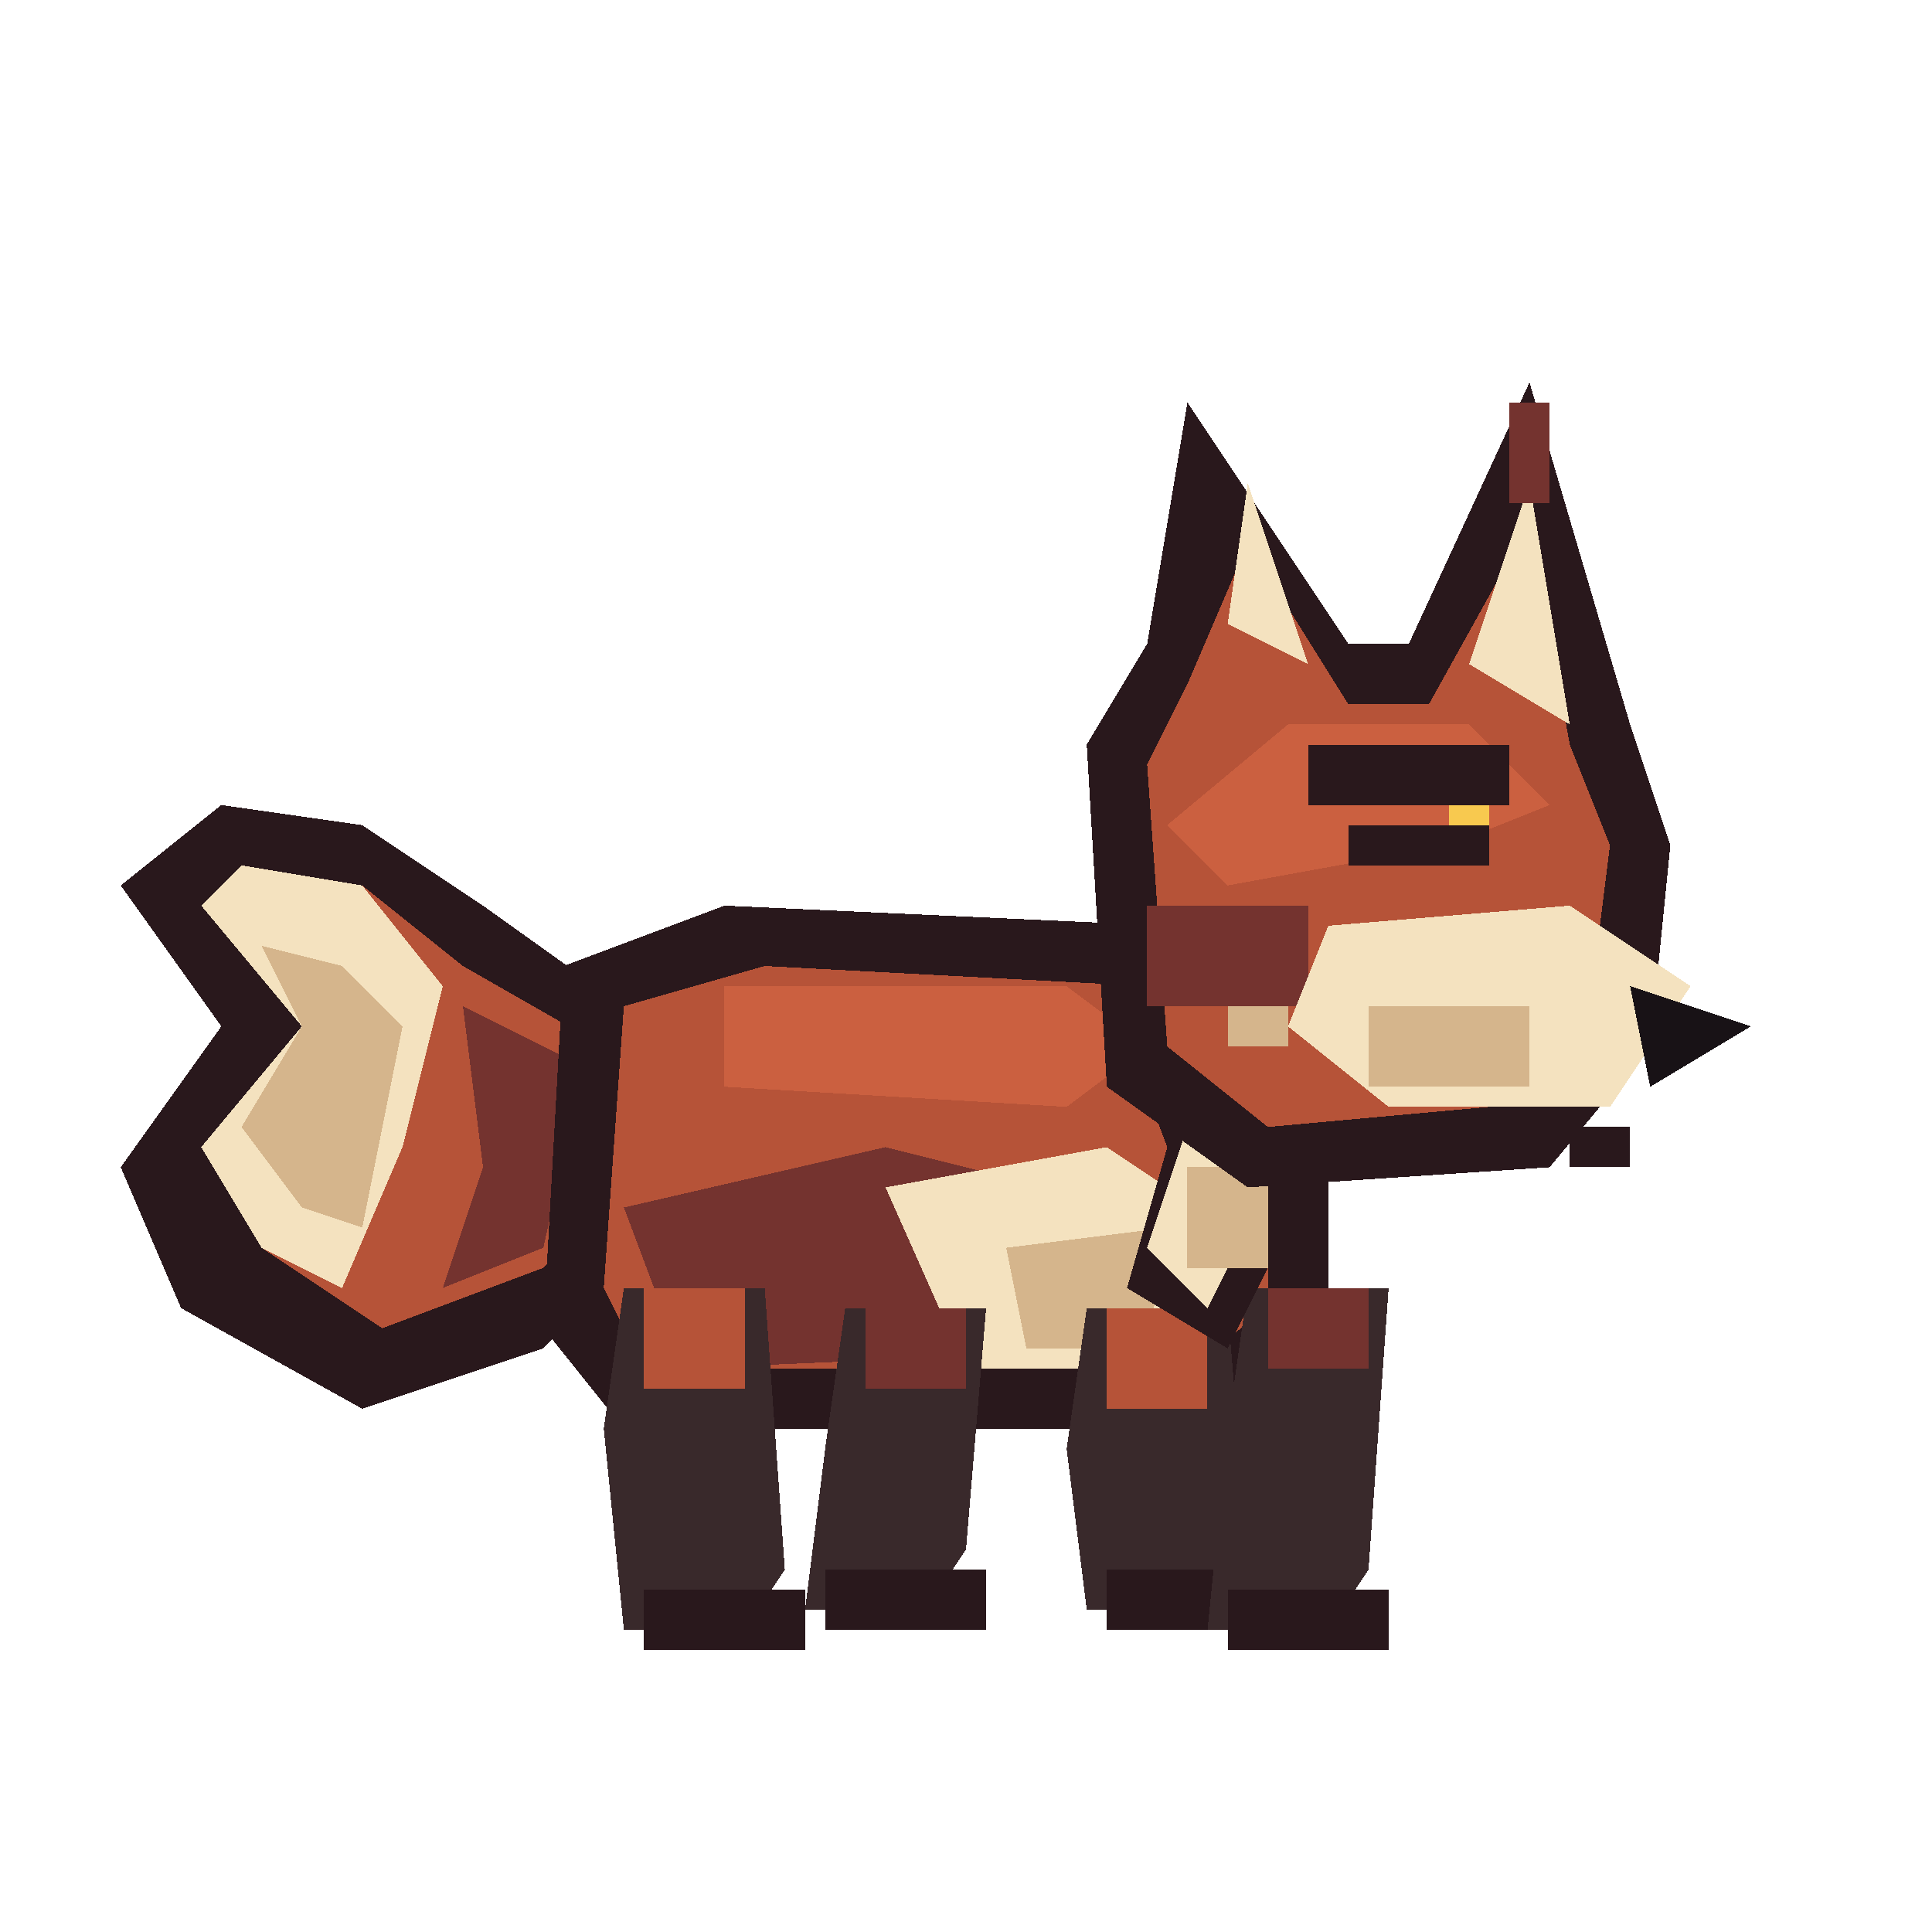
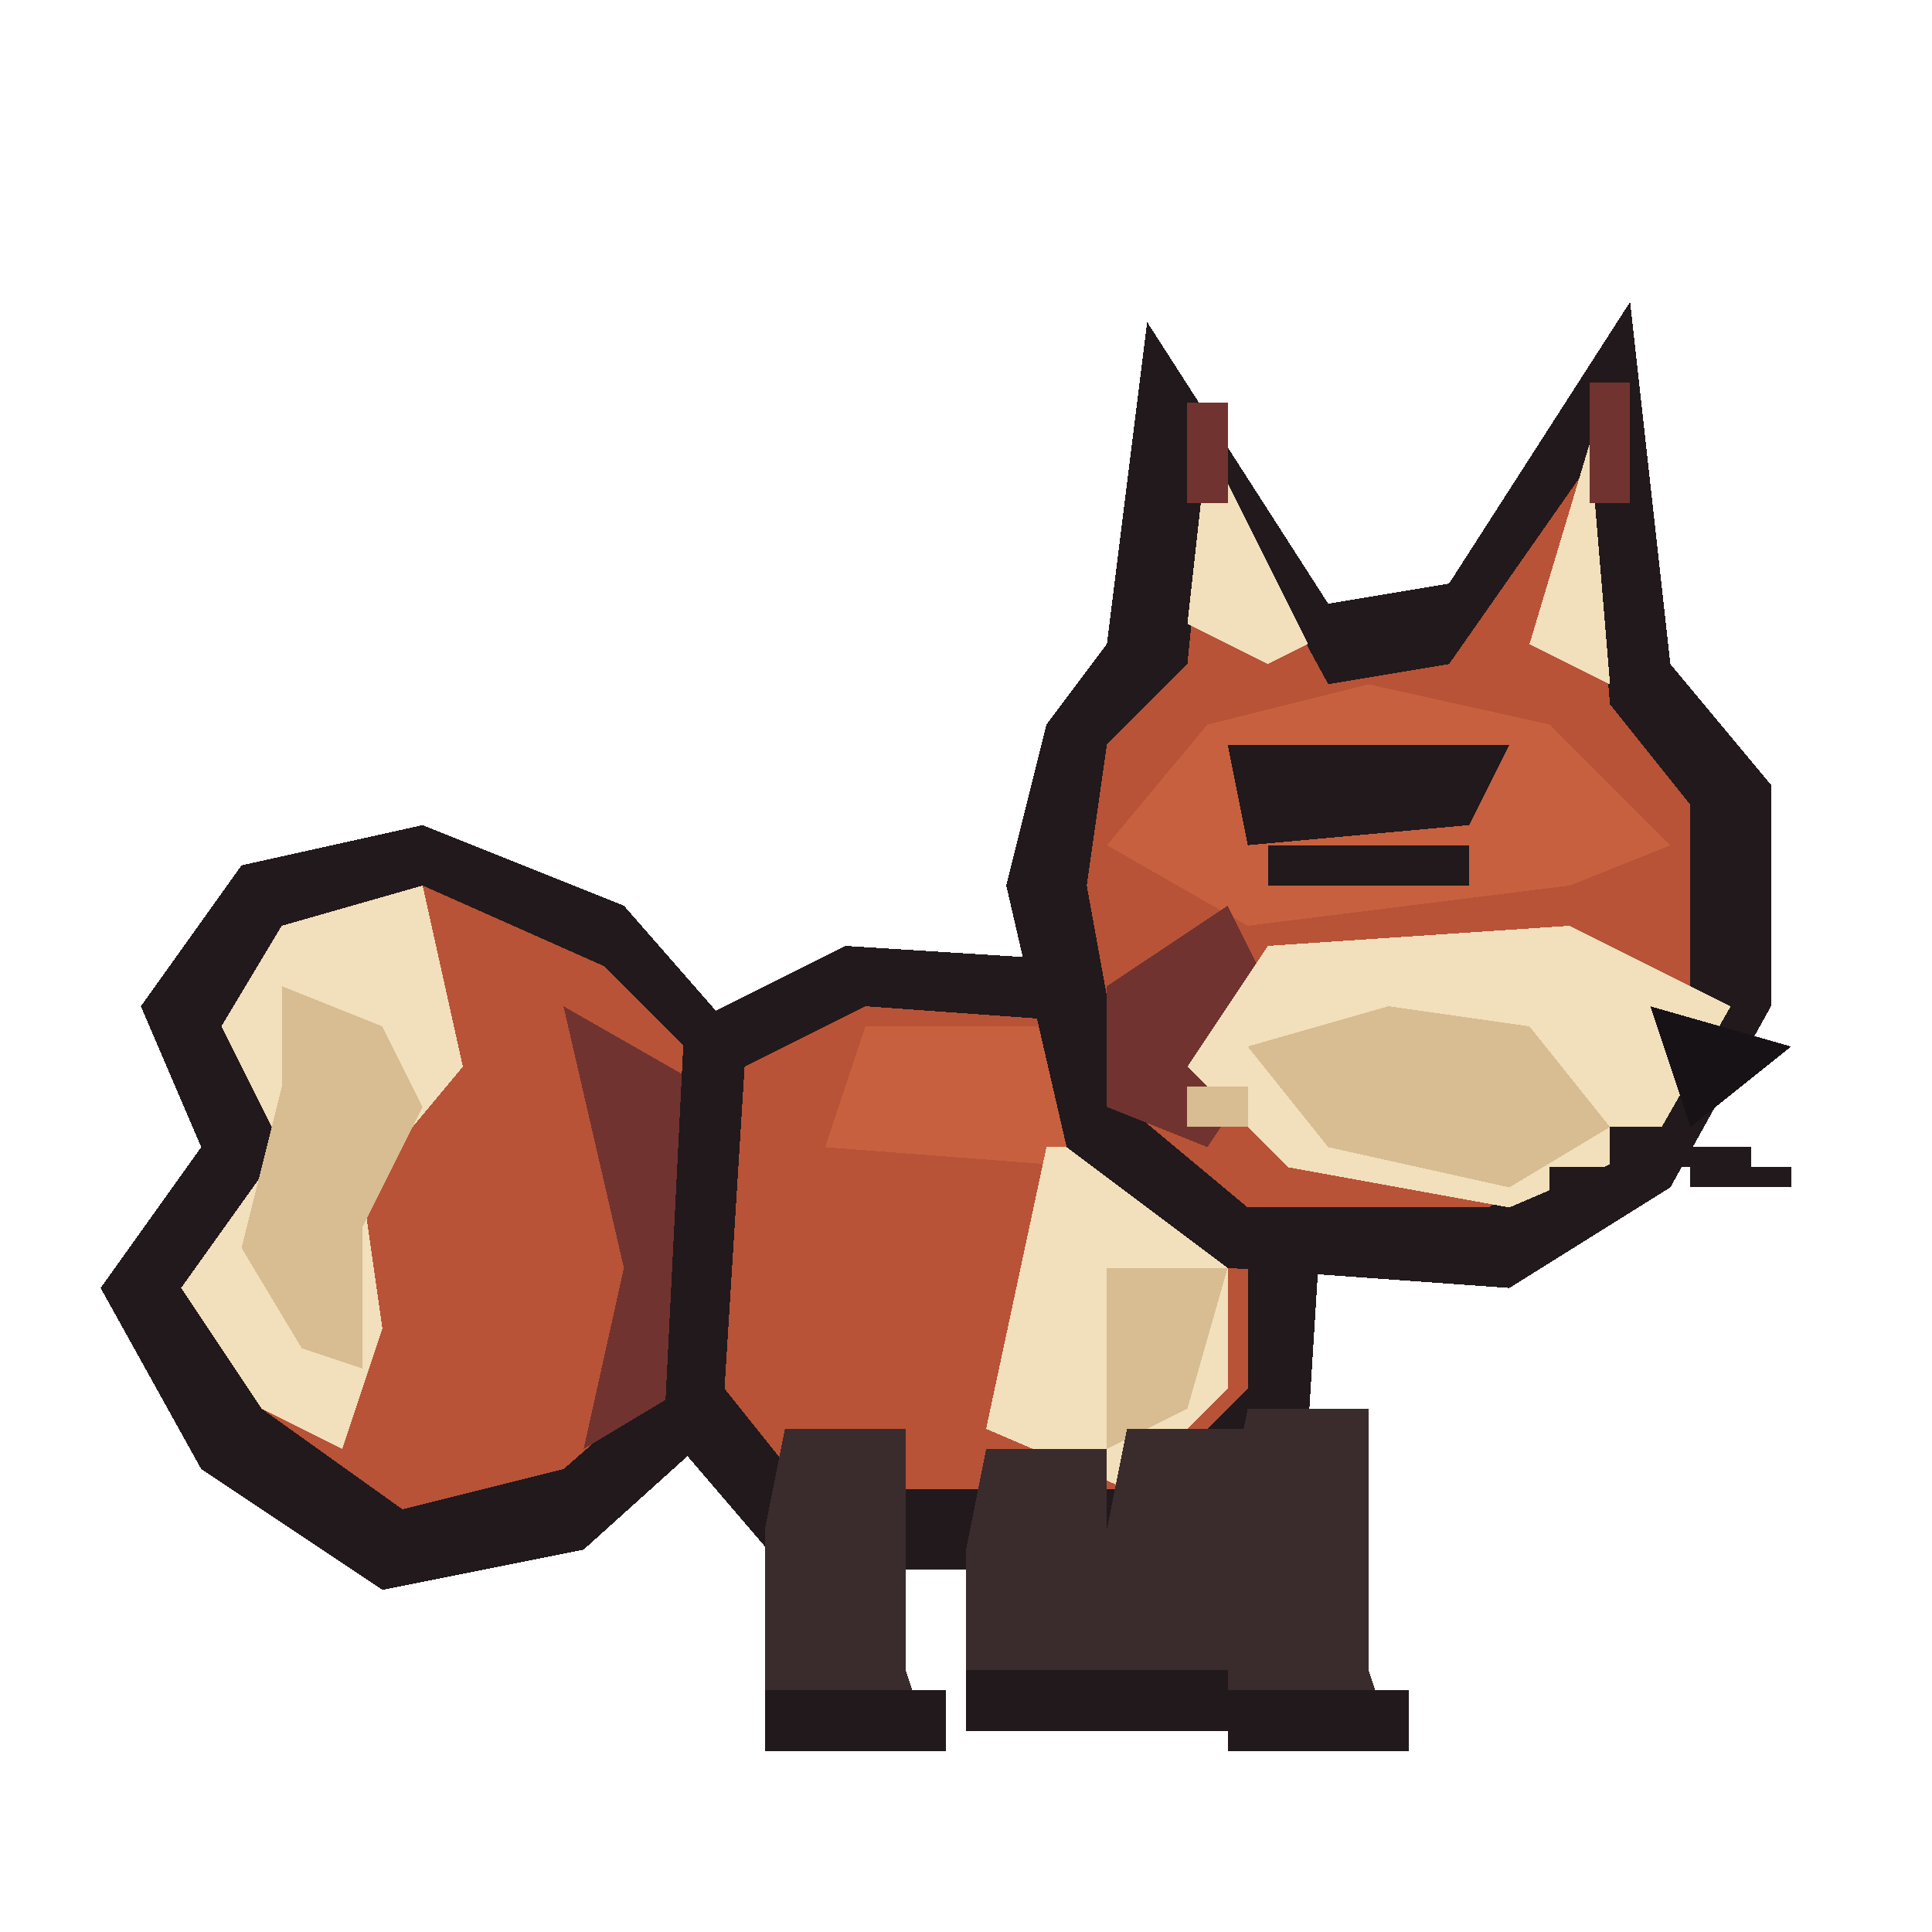
<svg xmlns="http://www.w3.org/2000/svg" width="96" height="96" viewBox="0 0 96 96" shape-rendering="crispEdges">
  <rect width="96" height="96" fill="none" />
-   <polygon points="31,50 24,45 18,41 11,40 6,44 11,51 6,58 9,65 18,70 27,67 35,59" fill="#29181c" />
-   <polygon points="30,52 23,48 18,44 12,43 10,45 15,51 10,57 13,62 19,66 27,63 32,58" fill="#b65338" />
-   <polygon points="18,44 12,43 10,45 15,51 10,57 13,62 17,64 20,57 22,49" fill="#f4e2bf" />
-   <polygon points="17,48 13,47 15,51 12,56 15,60 18,61 19,56 20,51" fill="#d5b58c" />
-   <polygon points="23,50 29,53 27,62 22,64 24,58" fill="#74332f" />
-   <polygon points="28,48 36,45 58,46 66,51 66,67 61,71 31,71 27,66" fill="#29181c" />
-   <polygon points="31,50 38,48 57,49 63,53 63,65 59,68 32,68 30,64" fill="#b65338" />
-   <polygon points="36,49 53,49 57,52 53,55 36,54" fill="#cb6040" />
-   <polygon points="31,60 44,57 56,60 57,67 34,68" fill="#74332f" />
-   <polygon points="44,59 55,57 61,61 58,68 48,68" fill="#f4e2bf" />
-   <polygon points="50,62 58,61 57,67 51,67" fill="#d5b58c" />
-   <polygon points="31,64 38,64 39,78 37,81 31,81 30,71" fill="#39292b" />
-   <rect x="32" y="64" width="5" height="5" fill="#b65338" />
-   <rect x="32" y="79" width="8" height="3" fill="#29181c" />
-   <polygon points="42,65 49,65 48,77 46,80 40,80 41,72" fill="#39292b" />
-   <rect x="43" y="65" width="5" height="4" fill="#74332f" />
-   <rect x="41" y="78" width="8" height="3" fill="#29181c" />
-   <polygon points="54,65 61,65 62,77 60,80 54,80 53,72" fill="#39292b" />
-   <rect x="55" y="65" width="5" height="5" fill="#b65338" />
-   <rect x="55" y="78" width="8" height="3" fill="#29181c" />
-   <polygon points="62,64 69,64 68,78 66,81 60,81 61,71" fill="#39292b" />
-   <rect x="63" y="64" width="5" height="4" fill="#74332f" />
-   <rect x="61" y="79" width="8" height="3" fill="#29181c" />
-   <polygon points="55,49 65,50 65,59 61,67 56,64 58,57" fill="#29181c" />
-   <polygon points="57,51 63,52 63,59 60,65 57,62 59,56" fill="#f4e2bf" />
-   <rect x="59" y="58" width="4" height="5" fill="#d5b58c" />
-   <polygon points="54,37 57,32 59,20 67,32 70,32 76,19 81,36 83,42 82,52 77,58 62,59 55,54" fill="#29181c" />
-   <polygon points="57,38 59,34 62,27 67,35 71,35 76,26 78,37 80,42 79,50 74,55 63,56 58,52" fill="#b65338" />
-   <polygon points="61,31 62,24 65,33" fill="#f4e2bf" />
-   <polygon points="73,33 76,24 78,36" fill="#f4e2bf" />
-   <polygon points="58,41 64,36 73,36 77,40 72,42 61,44" fill="#cb6040" />
-   <rect x="57" y="45" width="8" height="5" fill="#74332f" />
-   <polygon points="66,46 78,45 84,49 80,55 69,55 64,51" fill="#f4e2bf" />
-   <rect x="68" y="50" width="8" height="4" fill="#d5b58c" />
-   <polygon points="81,49 87,51 82,54" fill="#181216" />
-   <rect x="65" y="37" width="10" height="3" fill="#29181c" />
-   <rect x="67" y="41" width="7" height="2" fill="#29181c" />
-   <rect x="72" y="40" width="2" height="1" fill="#f8c94f" />
-   <rect x="61" y="50" width="3" height="2" fill="#d5b58c" />
-   <rect x="78" y="56" width="3" height="2" fill="#29181c" />
-   <rect x="75" y="20" width="2" height="5" fill="#74332f" />
+   <polygon points="38,53 31,45 21,41 12,43 7,50 10,57 5,64 10,73 19,79 29,77 39,68 43,60" fill="#21191c" />
+   <polygon points="36,54 30,48 21,44 14,46 11,51 14,57 9,64 13,70 20,75 28,73 36,66 40,60" fill="#b85337" />
+   <polygon points="21,44 14,46 11,51 14,57 9,64 13,70 17,72 19,66 18,59 23,53" fill="#f2dfbb" />
+   <polygon points="19,51 14,49 14,54 12,62 15,67 18,68 18,61 21,55" fill="#d8bc92" />
+   <polygon points="28,50 35,54 38,61 34,69 29,72 31,63" fill="#71332f" />
+   <polygon points="34,51 42,47 58,48 66,55 65,71 59,78 39,78 33,71" fill="#21191c" />
+   <polygon points="37,53 43,50 57,51 62,56 62,69 57,74 40,74 36,69" fill="#b85337" />
+   <polygon points="43,51 55,51 60,55 54,58 41,57" fill="#c7603f" />
+   <polygon points="52,57 61,57 61,69 56,74 49,71" fill="#f2dfbb" />
+   <polygon points="55,63 61,63 59,70 55,72" fill="#d8bc92" />
+   <polygon points="39,71 45,71 45,83 46,86 38,86 38,76" fill="#3a2b2c" />
+   <rect x="38" y="84" width="9" height="3" fill="#21191c" />
+   <polygon points="49,72 55,72 55,82 56,85 48,85 48,77" fill="#3a2b2c" />
+   <rect x="48" y="83" width="9" height="3" fill="#21191c" />
+   <polygon points="56,71 62,71 62,82 63,85 55,85 55,76" fill="#3a2b2c" />
+   <rect x="55" y="83" width="9" height="3" fill="#21191c" />
+   <polygon points="62,70 68,70 68,83 69,86 61,86 61,75" fill="#3a2b2c" />
+   <rect x="61" y="84" width="9" height="3" fill="#21191c" />
+   <polygon points="50,44 52,36 55,32 57,16 66,30 72,29 81,15 83,33 88,39 88,50 83,59 75,64 61,63 53,57" fill="#21191c" />
+   <polygon points="54,44 55,37 59,33 60,23 66,34 72,33 79,23 80,35 84,40 84,49 80,55 74,60 62,60 56,55" fill="#b85337" />
+   <polygon points="59,31 60,22 65,32 63,33" fill="#f2dfbb" />
+   <polygon points="76,32 79,22 80,34 78,33" fill="#f2dfbb" />
+   <rect x="59" y="20" width="2" height="5" fill="#71332f" />
+   <rect x="79" y="19" width="2" height="6" fill="#71332f" />
+   <polygon points="55,42 60,36 68,34 77,36 83,42 78,44 62,46" fill="#c7603f" />
+   <polygon points="55,49 61,45 64,51 60,57 55,55" fill="#71332f" />
+   <polygon points="63,47 78,46 86,50 82,57 75,60 64,58 59,53" fill="#f2dfbb" />
+   <polygon points="62,52 69,50 76,51 80,56 75,59 66,57" fill="#d8bc92" />
+   <polygon points="61,37 75,37 73,41 62,42" fill="#21191c" />
+   <rect x="63" y="42" width="10" height="2" fill="#21191c" />
+   <polygon points="82,50 89,52 84,56" fill="#171216" />
+   <rect x="80" y="56" width="4" height="2" fill="#21191c" />
+   <rect x="77" y="58" width="3" height="2" fill="#21191c" />
+   <rect x="84" y="57" width="3" height="2" fill="#21191c" />
+   <rect x="59" y="54" width="3" height="2" fill="#d8bc92" />
+   <rect x="86" y="58" width="3" height="1" fill="#21191c" />
</svg>
